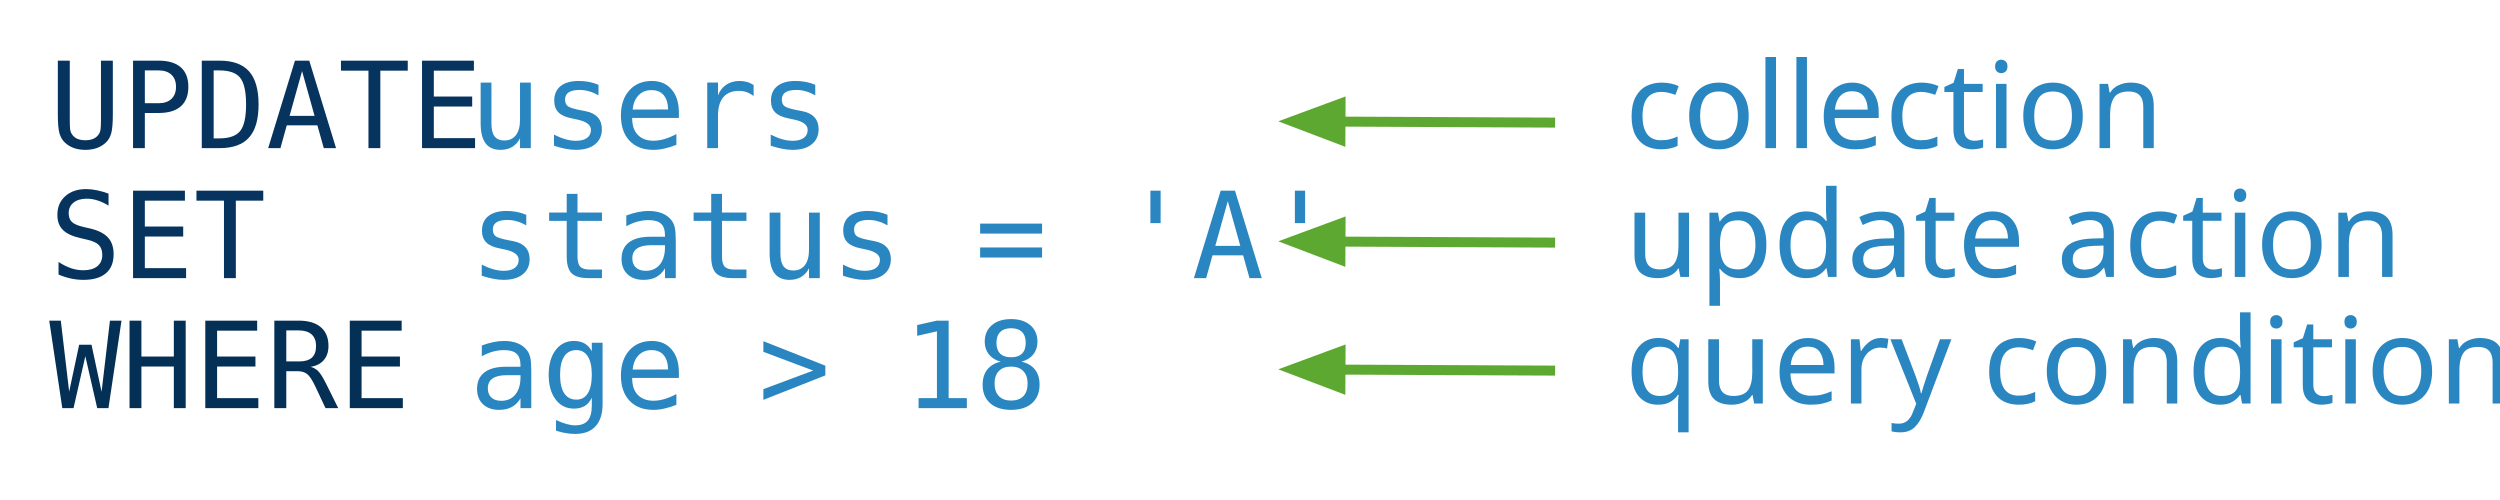
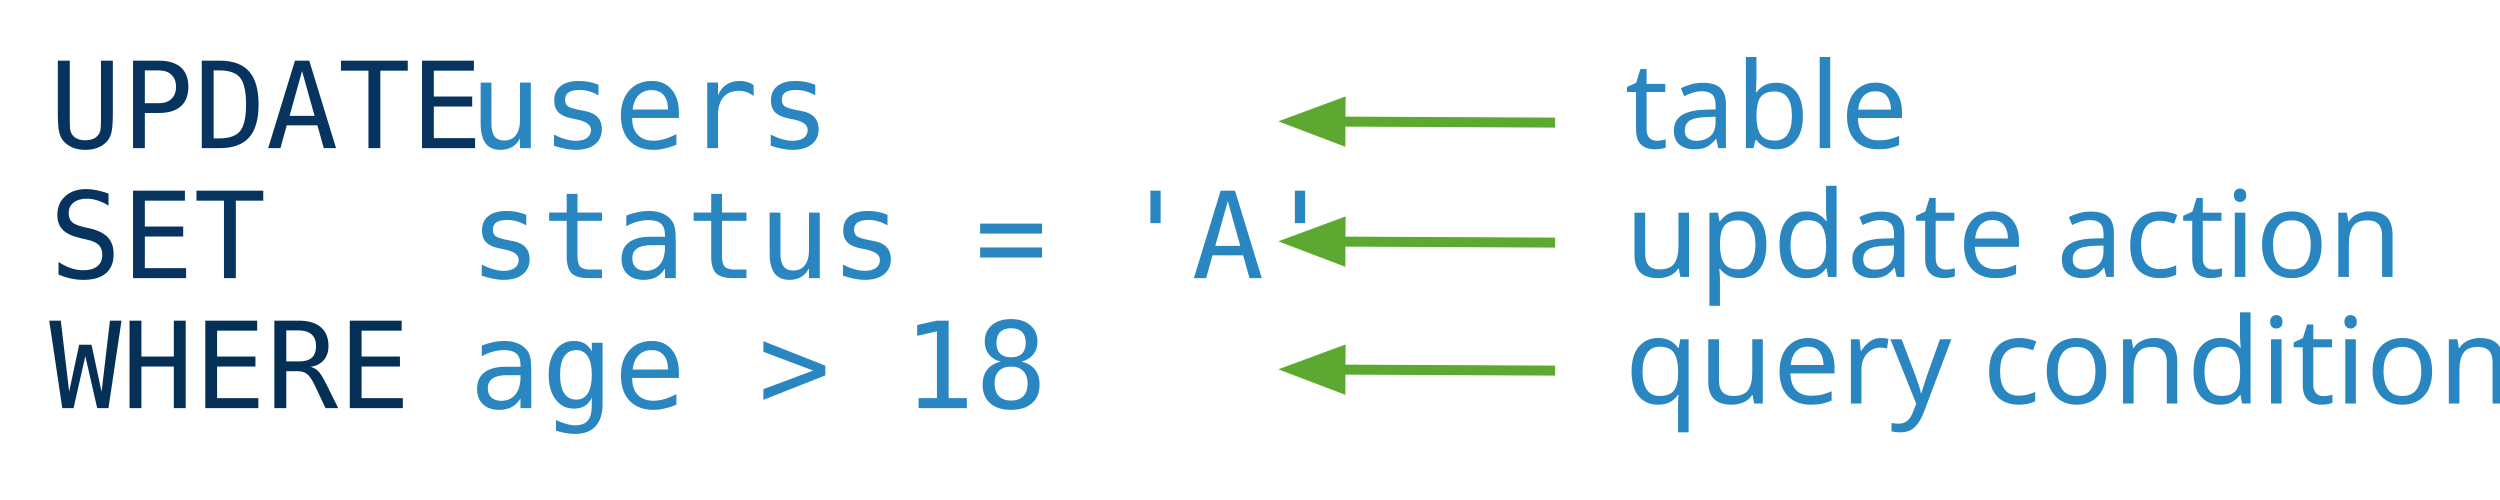
<svg xmlns="http://www.w3.org/2000/svg" version="1.1" x="0px" y="0px" width="500" height="100" viewBox="0, 0, 500, 100">
  <g id="Layer 1">
    <text transform="matrix(1, 0, 0, 1, 127.82, 51)">
      <tspan x="-117.973" y="-21.371" font-family="Inconsolata" font-size="24" fill="#06345E">UPDATE</tspan>
      <tspan x="-45.973" y="-21.371" font-family="Inconsolata" font-size="24" fill="#D33907"> </tspan>
      <tspan x="-33.973" y="-21.371" font-family="Inconsolata" font-size="24" fill="#2A86C0">users </tspan>
      <tspan x="-117.973" y="4.629" font-family="Inconsolata" font-size="24" fill="#06345E">SET</tspan>
      <tspan x="-81.973" y="4.629" font-family="Inconsolata" font-size="24" fill="#D33907">    </tspan>
      <tspan x="-33.973" y="4.629" font-family="Inconsolata" font-size="24" fill="#2A86C0">status = 'A' </tspan>
      <tspan x="-117.973" y="30.629" font-family="Inconsolata" font-size="24" fill="#053056">WHERE</tspan>
      <tspan x="-57.973" y="30.629" font-family="Inconsolata" font-size="24" fill="#D33907">  </tspan>
      <tspan x="-33.973" y="30.629" font-family="Inconsolata" font-size="24" fill="#2A86C0">age &gt; 18</tspan>
    </text>
    <g>
      <g>
        <path d="M311.02,24.52 L268.093,24.32" fill-opacity="0" stroke="#5CA831" stroke-width="2" />
        <path d="M268.11,20.72 L258.493,24.276 L268.076,27.92 z" fill="#5CA831" fill-opacity="1" stroke="#5CA831" stroke-width="2" stroke-opacity="1" />
      </g>
      <text transform="matrix(1, 0, 0, 1, 374.961, 22.129)">
-         <tspan x="-49.957" y="7.5" font-family="GillSans" font-size="24" fill="#2A86C0">collection</tspan>
+         <tspan x="-49.957" y="7.5" font-family="GillSans" font-size="24" fill="#2A86C0">table</tspan>
      </text>
    </g>
    <g>
      <path d="M311.02,48.52 L268.093,48.32" fill-opacity="0" stroke="#5CA831" stroke-width="2" />
      <path d="M268.11,44.72 L258.493,48.276 L268.076,51.92 z" fill="#5CA831" fill-opacity="1" stroke="#5CA831" stroke-width="2" stroke-opacity="1" />
    </g>
    <text transform="matrix(1, 0, 0, 1, 401.002, 49.682)">
      <tspan x="-75.998" y="5.711" font-family="GillSans" font-size="24" fill="#2A86C0">update action</tspan>
    </text>
    <g>
      <path d="M311.02,74.121 L268.093,73.922" fill-opacity="0" stroke="#5CA831" stroke-width="2" />
      <path d="M268.11,70.322 L258.493,73.877 L268.076,77.522 z" fill="#5CA831" fill-opacity="1" stroke="#5CA831" stroke-width="2" stroke-opacity="1" />
    </g>
    <text transform="matrix(1, 0, 0, 1, 406.258, 73.207)">
      <tspan x="-81.254" y="7.5" font-family="GillSans" font-size="24" fill="#2A86C0">query condition</tspan>
    </text>
  </g>
  <defs />
</svg>
